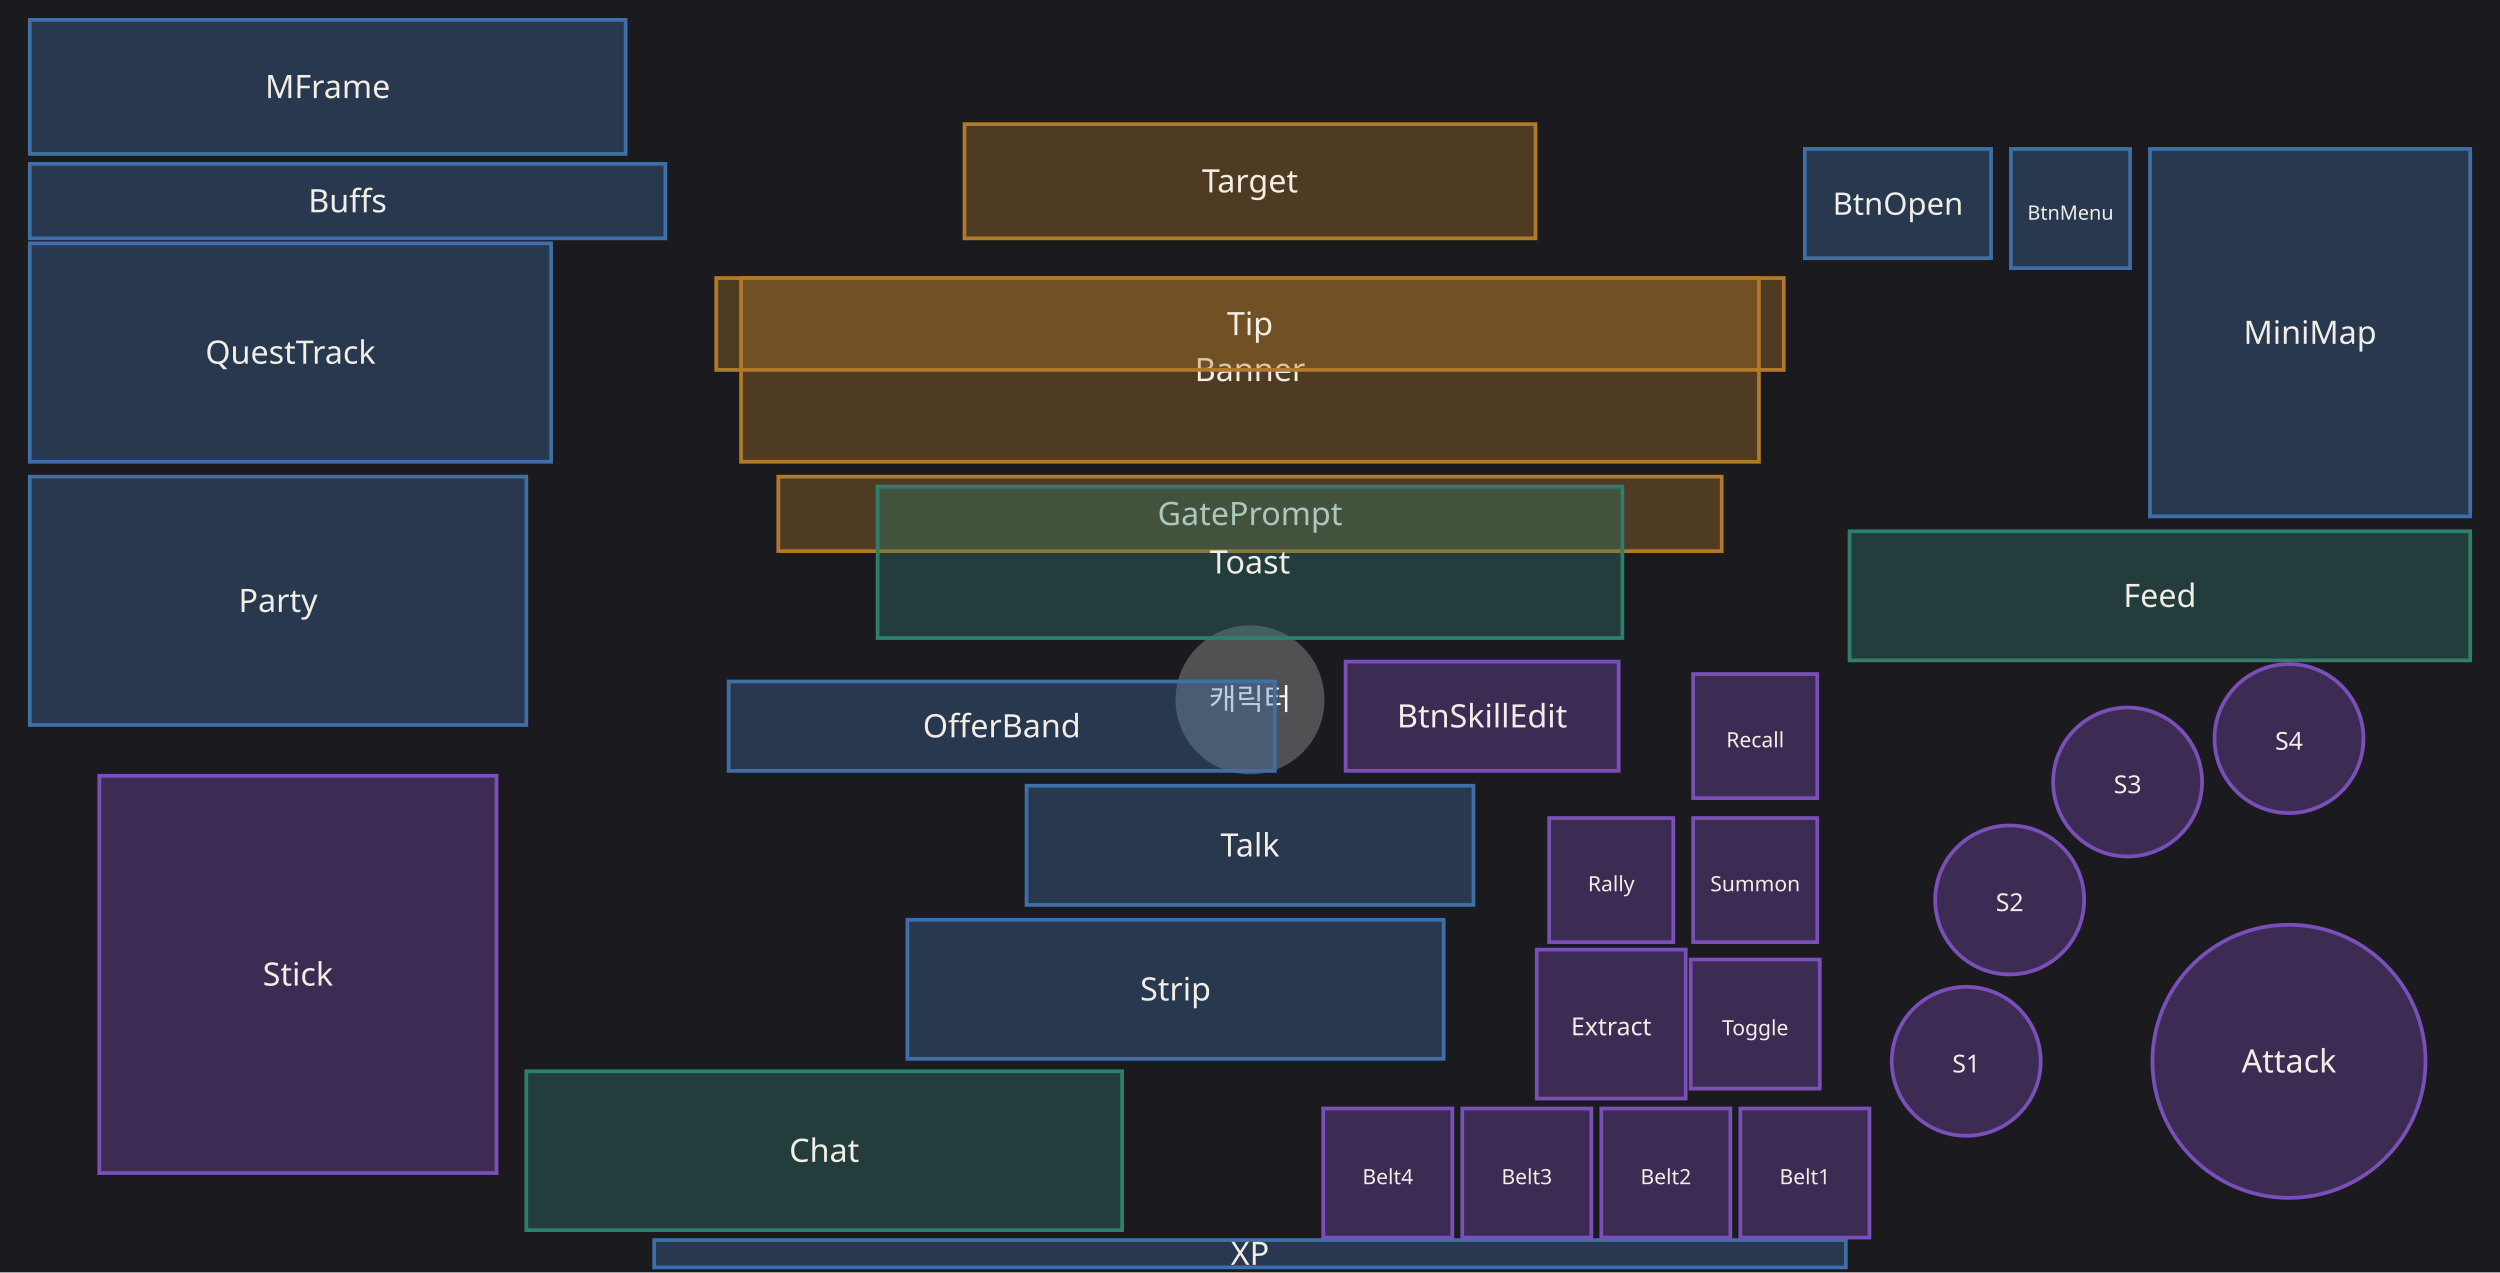
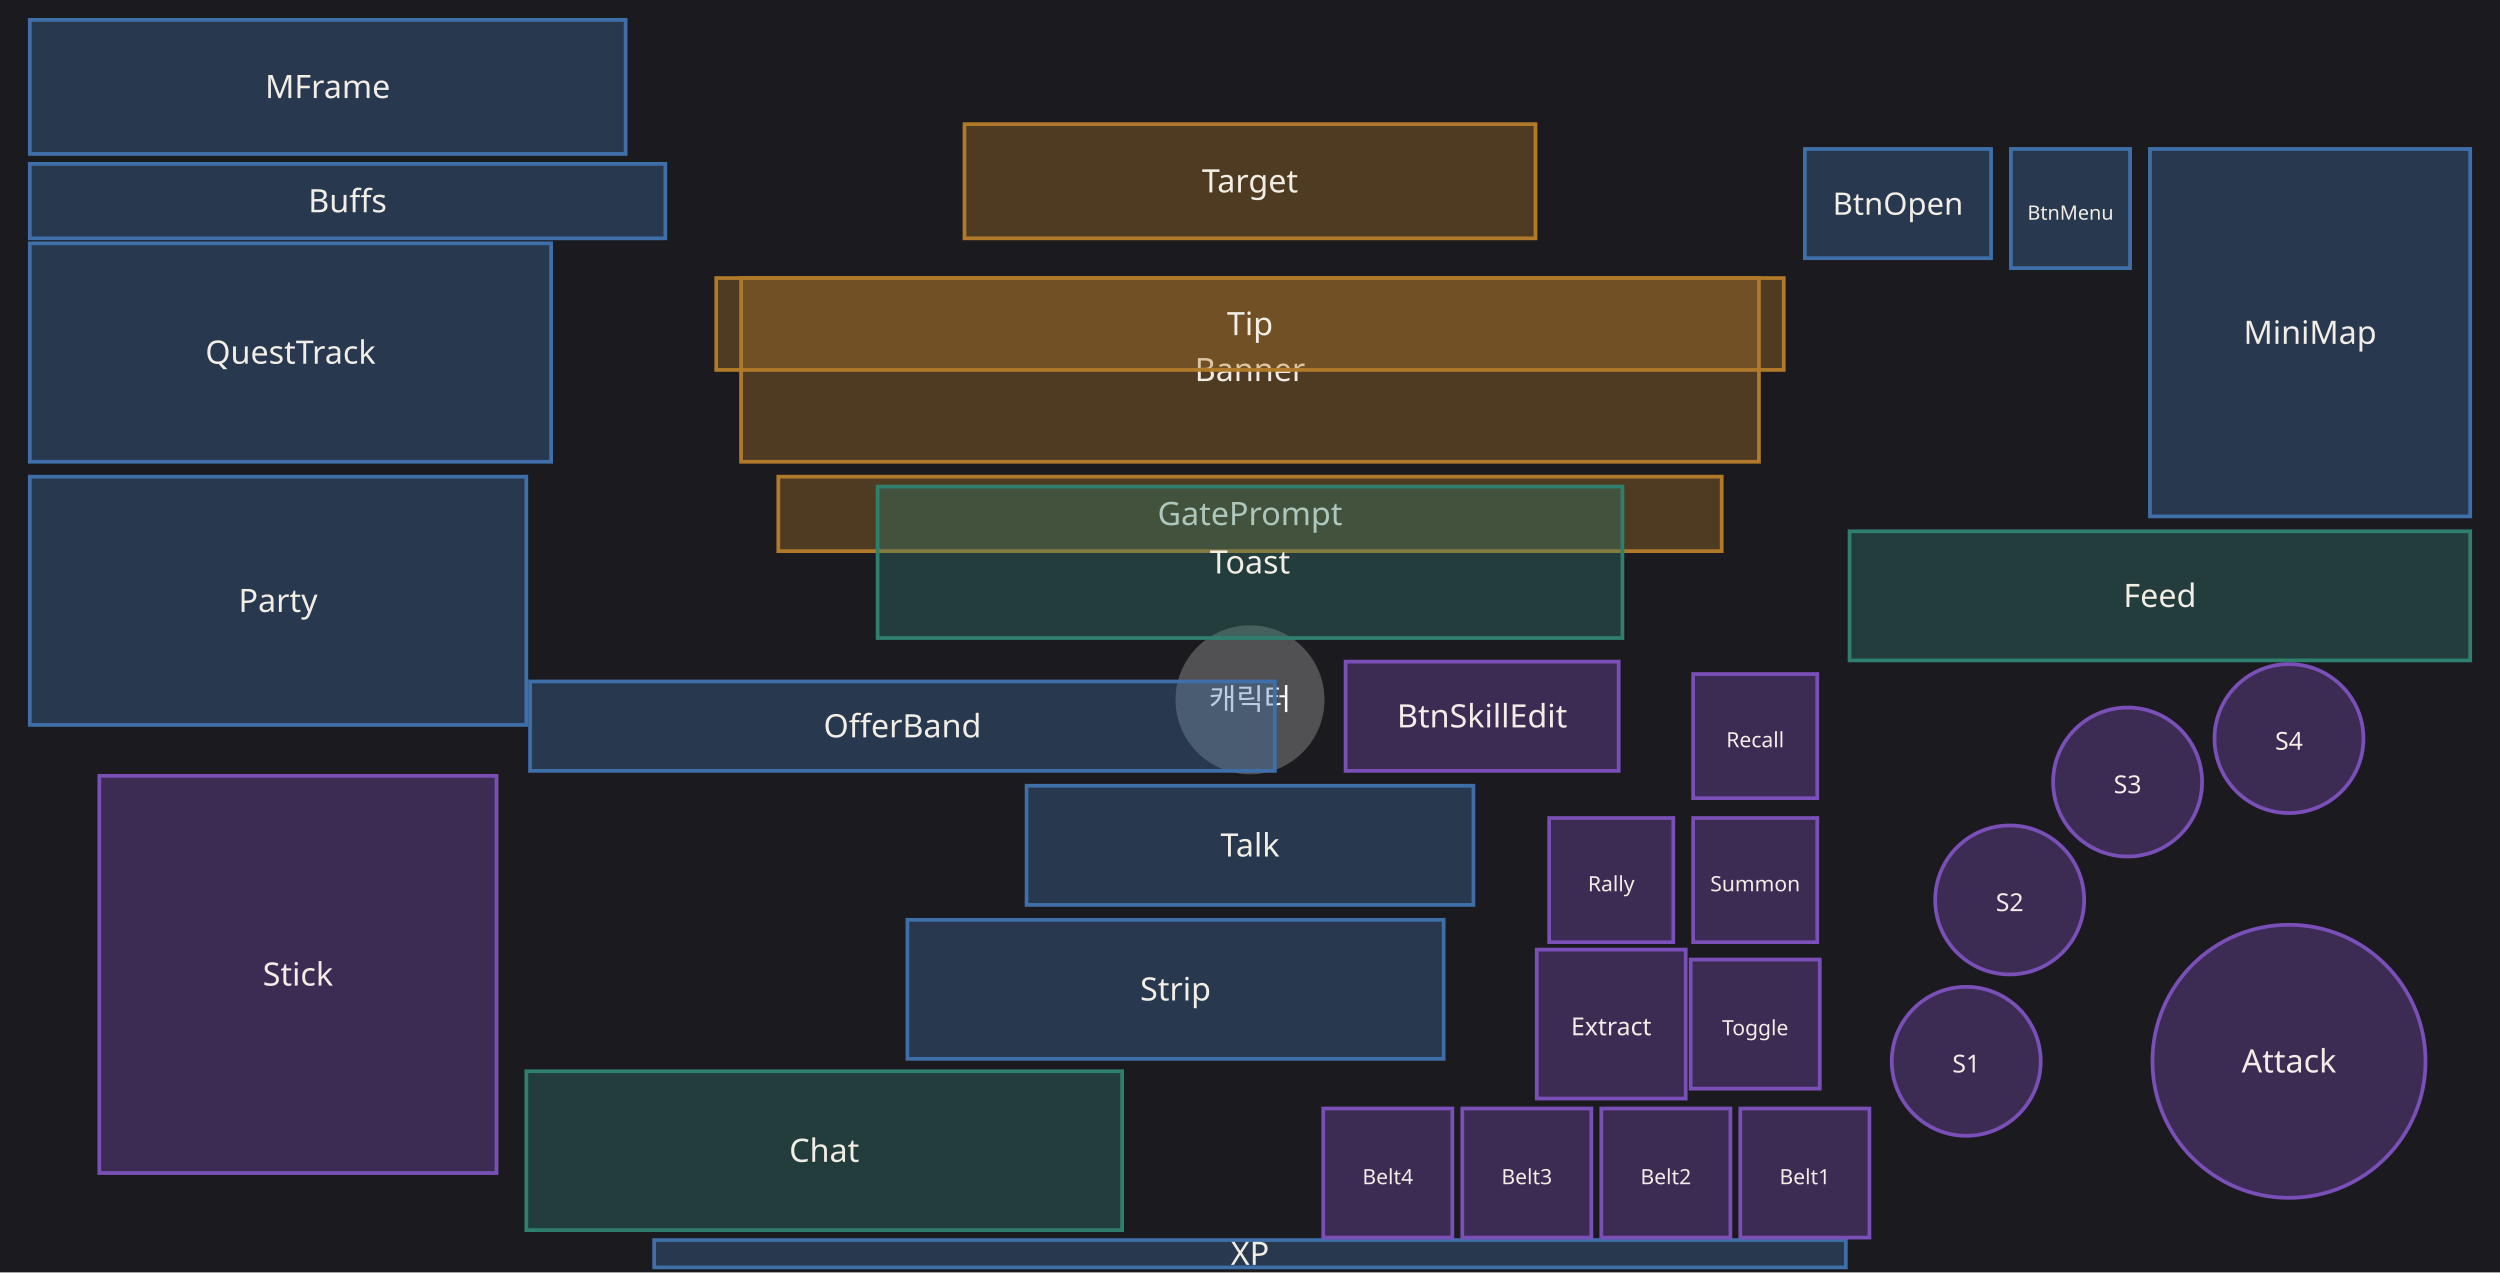
<svg xmlns="http://www.w3.org/2000/svg" viewBox="0 0 2014 1025" width="100%" font-family="sans-serif">
  <rect width="2014" height="1025" fill="#1B1A1F" />
  <circle cx="1007" cy="563.75" r="60" fill="#888" fill-opacity="0.5" />
  <text x="1007" y="571.75" font-size="24" text-anchor="middle" fill="#fff">캐릭터</text>
  <rect x="24" y="16" width="480" height="108" fill="#3E6FA8" fill-opacity="0.35" stroke="#3E6FA8" stroke-width="3" />
  <text x="264" y="79" font-size="26" text-anchor="middle" fill="#F2EEE6">MFrame</text>
  <rect x="527" y="999" width="960" height="22" fill="#3E6FA8" fill-opacity="0.35" stroke="#3E6FA8" stroke-width="3" />
  <text x="1007" y="1019" font-size="26" text-anchor="middle" fill="#F2EEE6">XP</text>
  <rect x="24" y="132" width="512" height="60" fill="#3E6FA8" fill-opacity="0.35" stroke="#3E6FA8" stroke-width="3" />
  <text x="280" y="171" font-size="26" text-anchor="middle" fill="#F2EEE6">Buffs</text>
  <rect x="24" y="384" width="400" height="200" fill="#3E6FA8" fill-opacity="0.35" stroke="#3E6FA8" stroke-width="3" />
  <text x="224" y="493" font-size="26" text-anchor="middle" fill="#F2EEE6">Party</text>
  <rect x="777" y="100" width="460" height="92" fill="#B07A2A" fill-opacity="0.35" stroke="#B07A2A" stroke-width="3" />
  <text x="1007" y="155" font-size="26" text-anchor="middle" fill="#F2EEE6">Target</text>
  <rect x="597" y="224" width="820" height="148" fill="#B07A2A" fill-opacity="0.35" stroke="#B07A2A" stroke-width="3" />
  <text x="1007" y="307" font-size="26" text-anchor="middle" fill="#F2EEE6">Banner</text>
  <rect x="577" y="224" width="860" height="74" fill="#B07A2A" fill-opacity="0.35" stroke="#B07A2A" stroke-width="3" />
  <text x="1007" y="270" font-size="26" text-anchor="middle" fill="#F2EEE6">Tip</text>
  <rect x="627" y="384" width="760" height="60" fill="#B07A2A" fill-opacity="0.35" stroke="#B07A2A" stroke-width="3" />
  <text x="1007" y="423" font-size="26" text-anchor="middle" fill="#F2EEE6">GatePrompt</text>
  <rect x="1620" y="120" width="96" height="96" fill="#3E6FA8" fill-opacity="0.35" stroke="#3E6FA8" stroke-width="3" />
  <text x="1668" y="177" font-size="16" text-anchor="middle" fill="#F2EEE6">BtnMenu</text>
-   <rect x="587" y="549" width="440" height="72" fill="#3E6FA8" fill-opacity="0.35" stroke="#3E6FA8" stroke-width="3" />
-   <text x="807" y="594" font-size="26" text-anchor="middle" fill="#F2EEE6">OfferBand</text>
+   <rect x="427" y="549" width="600" height="72" fill="#3E6FA8" fill-opacity="0.35" stroke="#3E6FA8" stroke-width="3" />
+   <text x="727" y="594" font-size="26" text-anchor="middle" fill="#F2EEE6">OfferBand</text>
  <rect x="1490" y="428" width="500" height="104" fill="#2F7F6F" fill-opacity="0.35" stroke="#2F7F6F" stroke-width="3" />
  <text x="1740" y="489" font-size="26" text-anchor="middle" fill="#F2EEE6">Feed</text>
  <rect x="707" y="392" width="600" height="122" fill="#2F7F6F" fill-opacity="0.35" stroke="#2F7F6F" stroke-width="3" />
  <text x="1007" y="462" font-size="26" text-anchor="middle" fill="#F2EEE6">Toast</text>
  <rect x="424" y="863" width="480" height="128" fill="#2F7F6F" fill-opacity="0.35" stroke="#2F7F6F" stroke-width="3" />
  <text x="664" y="936" font-size="26" text-anchor="middle" fill="#F2EEE6">Chat</text>
  <rect x="80" y="625" width="320" height="320" fill="#7A4FB8" fill-opacity="0.35" stroke="#7A4FB8" stroke-width="3" />
  <text x="240" y="794" font-size="26" text-anchor="middle" fill="#F2EEE6">Stick</text>
  <rect x="1734" y="745" width="220" height="220" rx="110" fill="#7A4FB8" fill-opacity="0.35" stroke="#7A4FB8" stroke-width="3" />
  <text x="1844" y="864" font-size="26" text-anchor="middle" fill="#F2EEE6">Attack</text>
  <rect x="1238" y="765" width="120" height="120" fill="#7A4FB8" fill-opacity="0.35" stroke="#7A4FB8" stroke-width="3" />
  <text x="1298" y="834" font-size="20" text-anchor="middle" fill="#F2EEE6">Extract</text>
  <rect x="1084" y="533" width="220" height="88" fill="#7A4FB8" fill-opacity="0.35" stroke="#7A4FB8" stroke-width="3" />
  <text x="1194" y="586" font-size="26" text-anchor="middle" fill="#F2EEE6">BtnSkillEdit</text>
  <rect x="1362" y="773" width="104" height="104" fill="#7A4FB8" fill-opacity="0.35" stroke="#7A4FB8" stroke-width="3" />
  <text x="1414" y="834" font-size="17" text-anchor="middle" fill="#F2EEE6">Toggle</text>
  <rect x="1364" y="659" width="100" height="100" fill="#7A4FB8" fill-opacity="0.35" stroke="#7A4FB8" stroke-width="3" />
  <text x="1414" y="718" font-size="17" text-anchor="middle" fill="#F2EEE6">Summon</text>
  <rect x="1364" y="543" width="100" height="100" fill="#7A4FB8" fill-opacity="0.35" stroke="#7A4FB8" stroke-width="3" />
  <text x="1414" y="602" font-size="17" text-anchor="middle" fill="#F2EEE6">Recall</text>
  <rect x="1248" y="659" width="100" height="100" fill="#7A4FB8" fill-opacity="0.35" stroke="#7A4FB8" stroke-width="3" />
  <text x="1298" y="718" font-size="17" text-anchor="middle" fill="#F2EEE6">Rally</text>
  <rect x="1524" y="795" width="120" height="120" rx="60" fill="#7A4FB8" fill-opacity="0.35" stroke="#7A4FB8" stroke-width="3" />
  <text x="1584" y="864" font-size="20" text-anchor="middle" fill="#F2EEE6">S1</text>
  <rect x="1402" y="893" width="104" height="104" fill="#7A4FB8" fill-opacity="0.35" stroke="#7A4FB8" stroke-width="3" />
  <text x="1454" y="954" font-size="17" text-anchor="middle" fill="#F2EEE6">Belt1</text>
  <rect x="1559" y="665" width="120" height="120" rx="60" fill="#7A4FB8" fill-opacity="0.35" stroke="#7A4FB8" stroke-width="3" />
  <text x="1619" y="734" font-size="20" text-anchor="middle" fill="#F2EEE6">S2</text>
  <rect x="1290" y="893" width="104" height="104" fill="#7A4FB8" fill-opacity="0.35" stroke="#7A4FB8" stroke-width="3" />
  <text x="1342" y="954" font-size="17" text-anchor="middle" fill="#F2EEE6">Belt2</text>
  <rect x="1654" y="570" width="120" height="120" rx="60" fill="#7A4FB8" fill-opacity="0.35" stroke="#7A4FB8" stroke-width="3" />
  <text x="1714" y="639" font-size="20" text-anchor="middle" fill="#F2EEE6">S3</text>
  <rect x="1178" y="893" width="104" height="104" fill="#7A4FB8" fill-opacity="0.35" stroke="#7A4FB8" stroke-width="3" />
  <text x="1230" y="954" font-size="17" text-anchor="middle" fill="#F2EEE6">Belt3</text>
  <rect x="1784" y="535" width="120" height="120" rx="60" fill="#7A4FB8" fill-opacity="0.35" stroke="#7A4FB8" stroke-width="3" />
  <text x="1844" y="604" font-size="20" text-anchor="middle" fill="#F2EEE6">S4</text>
  <rect x="1066" y="893" width="104" height="104" fill="#7A4FB8" fill-opacity="0.35" stroke="#7A4FB8" stroke-width="3" />
  <text x="1118" y="954" font-size="17" text-anchor="middle" fill="#F2EEE6">Belt4</text>
  <rect x="1732" y="120" width="258" height="296" fill="#3E6FA8" fill-opacity="0.35" stroke="#3E6FA8" stroke-width="3" />
  <text x="1861" y="277" font-size="26" text-anchor="middle" fill="#F2EEE6">MiniMap</text>
  <rect x="24" y="196" width="420" height="176" fill="#3E6FA8" fill-opacity="0.35" stroke="#3E6FA8" stroke-width="3" />
  <text x="234" y="293" font-size="26" text-anchor="middle" fill="#F2EEE6">QuestTrack</text>
  <rect x="1454" y="120" width="150" height="88" fill="#3E6FA8" fill-opacity="0.35" stroke="#3E6FA8" stroke-width="3" />
  <text x="1529" y="173" font-size="25" text-anchor="middle" fill="#F2EEE6">BtnOpen</text>
  <rect x="731" y="741" width="432" height="112" fill="#3E6FA8" fill-opacity="0.35" stroke="#3E6FA8" stroke-width="3" />
  <text x="947" y="806" font-size="26" text-anchor="middle" fill="#F2EEE6">Strip</text>
  <rect x="827" y="633" width="360" height="96" fill="#3E6FA8" fill-opacity="0.35" stroke="#3E6FA8" stroke-width="3" />
  <text x="1007" y="690" font-size="26" text-anchor="middle" fill="#F2EEE6">Talk</text>
</svg>
